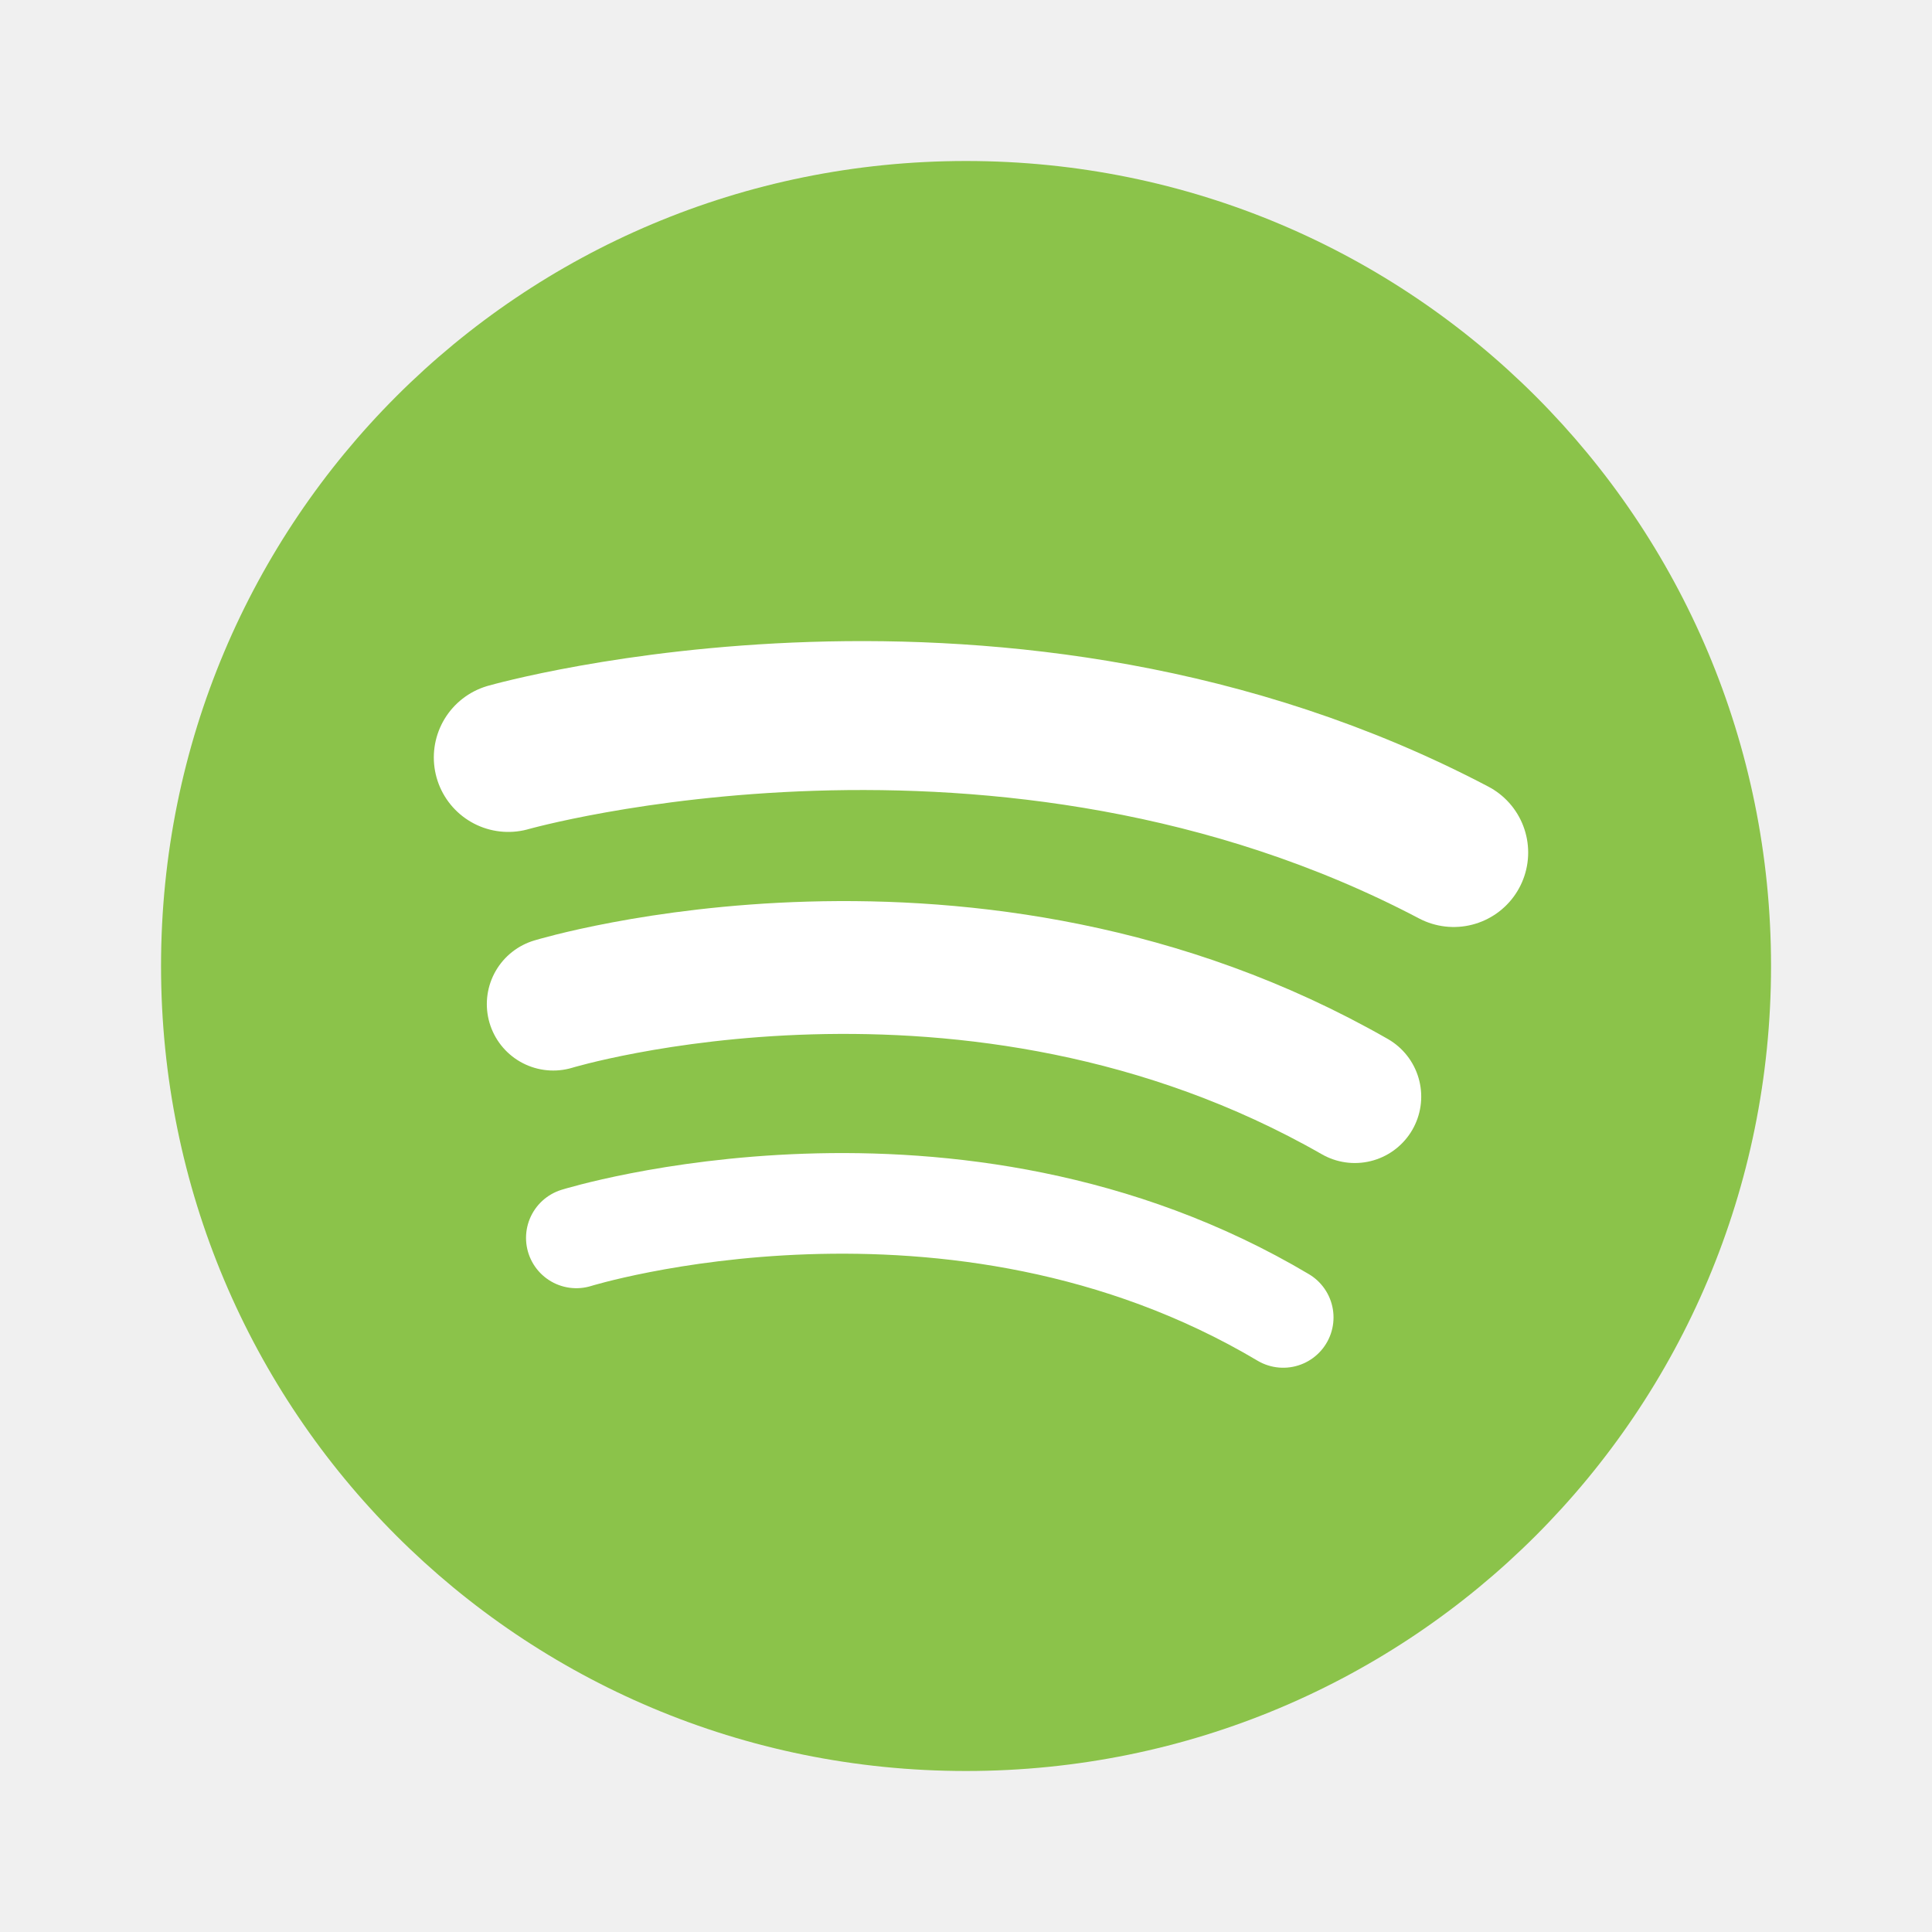
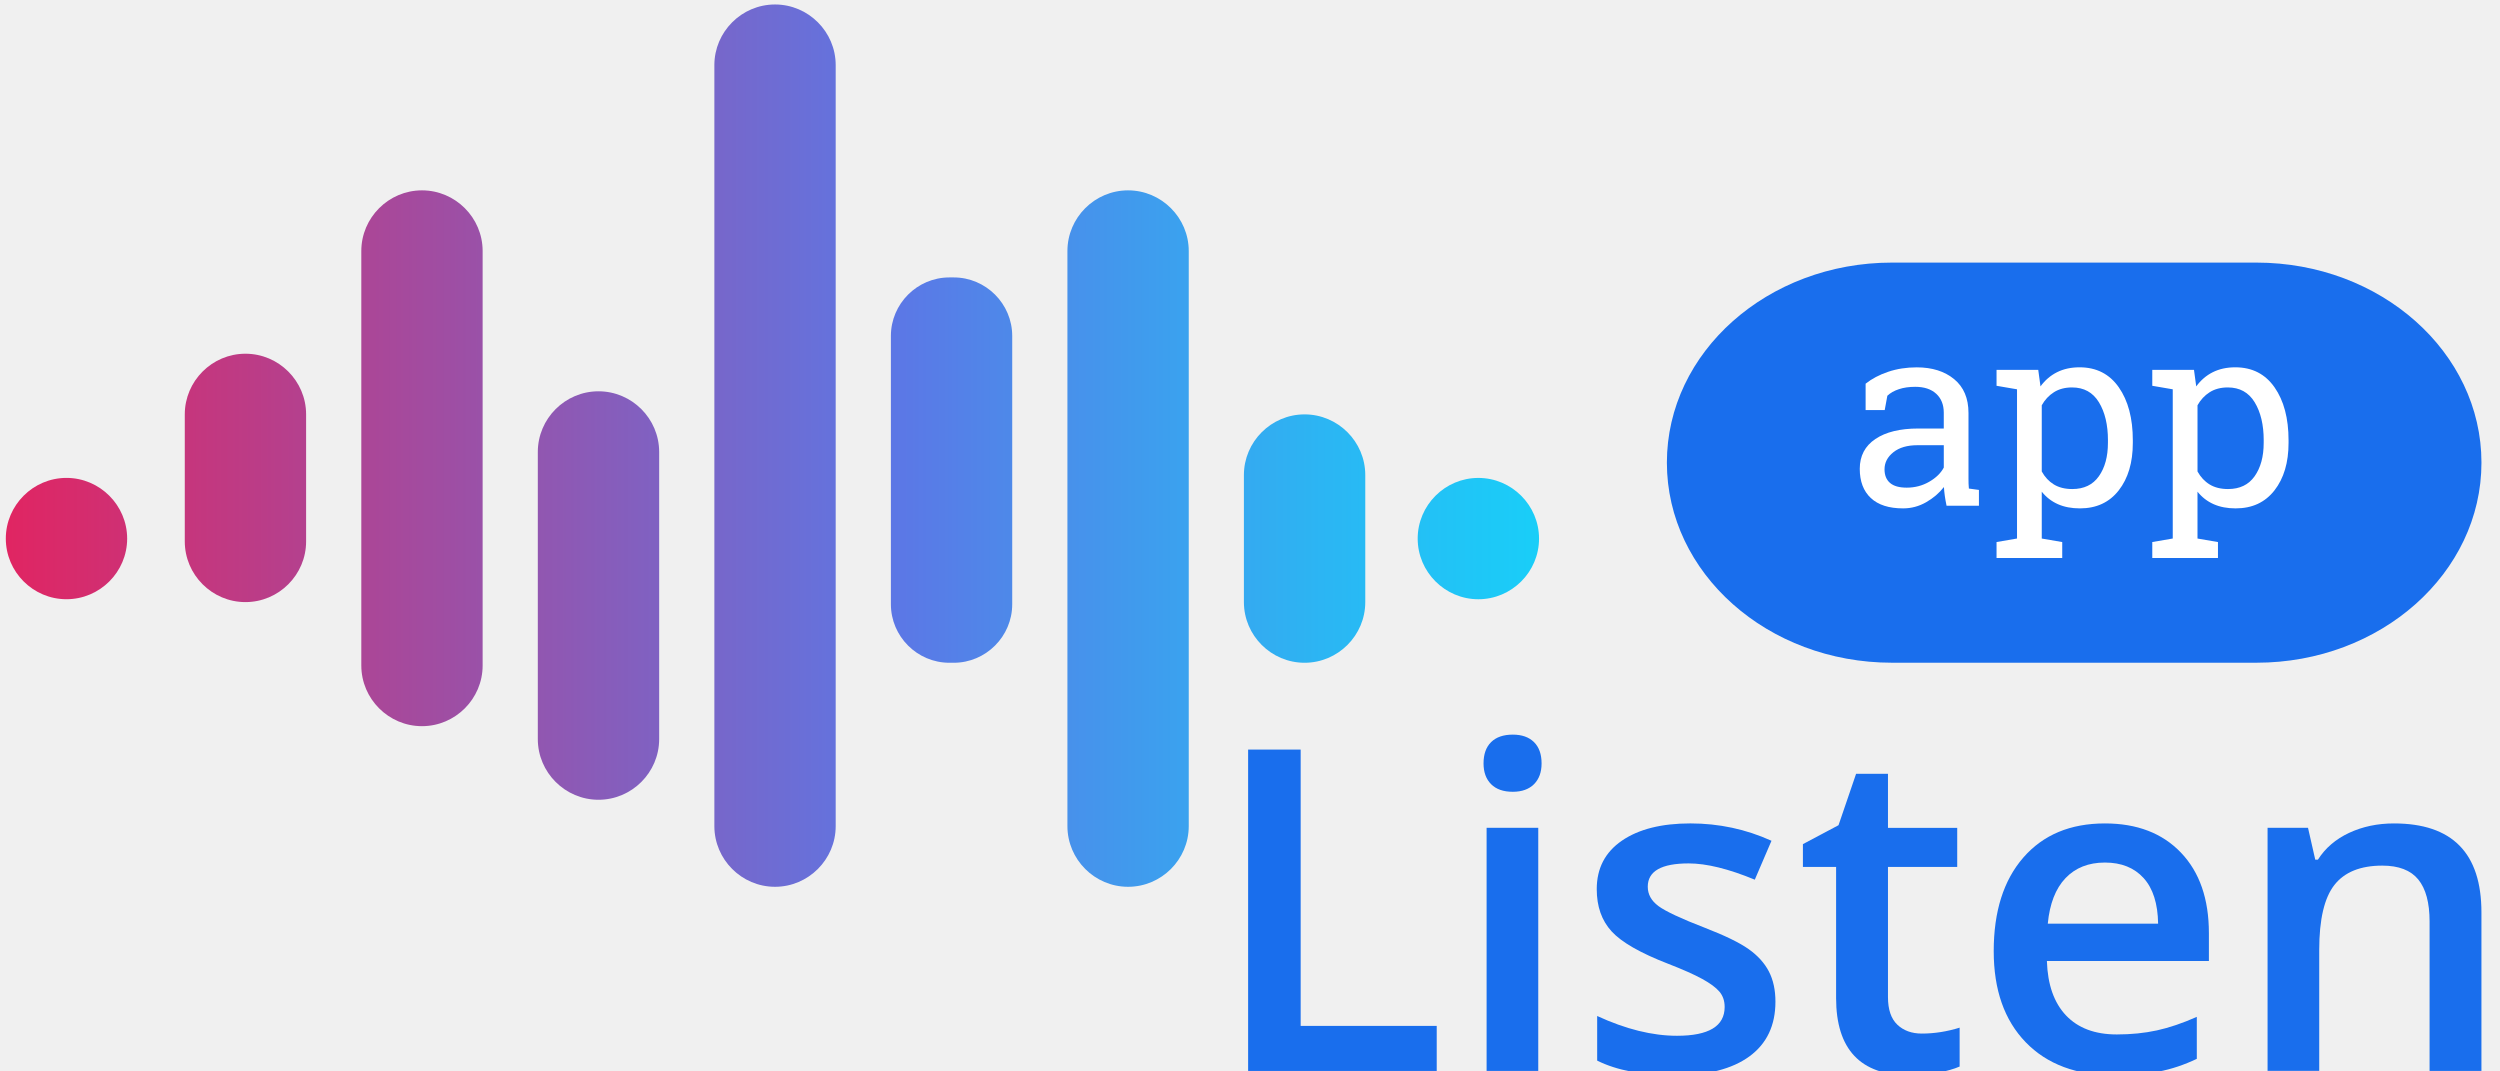
- <svg xmlns="http://www.w3.org/2000/svg" viewBox="0 0 48 48" width="48px" height="48px">
-   <path fill="#8bc34a" d="M24.001,4c-11.077,0-20,8.923-20,20s8.923,20,20,20c11.076,0,20-8.923,20-20S35.077,4,24.001,4z" />
-   <path fill="none" stroke="#fff" stroke-linecap="round" stroke-linejoin="round" stroke-miterlimit="10" stroke-width="3.7" d="M12.628,18.819c0,0,12.319-3.511,23.489,2.362" />
-   <path fill="none" stroke="#fff" stroke-linecap="round" stroke-linejoin="round" stroke-miterlimit="10" stroke-width="3.3" d="M13.745,24.947c0,0,10.372-3.16,19.915,2.298" />
-   <path fill="none" stroke="#fff" stroke-linecap="round" stroke-linejoin="round" stroke-miterlimit="10" stroke-width="2.5" d="M14.319,30.755c0,0,9.351-2.904,17.562,1.976" />
+ <svg xmlns="http://www.w3.org/2000/svg" version="1.1" x="0px" y="0px" width="116.625px" height="49.959px" viewBox="0 0 116.625 49.959" enable-background="new 0 0 116.625 49.959" xml:space="preserve">
+   <g id="Layer_1">
+ </g>
+   <g id="Layer_2">
+     <g>
+       <linearGradient id="SVGID_1_" gradientUnits="userSpaceOnUse" x1="-9.253" y1="22.295" x2="93.085" y2="22.295">
+         <stop offset="0" style="stop-color:#FF1244" />
+         <stop offset="0.502" style="stop-color:#5B78E6" />
+         <stop offset="0.558" style="stop-color:#4C8BEA" />
+         <stop offset="0.696" style="stop-color:#2BB6F3" />
+         <stop offset="0.82" style="stop-color:#14D5FA" />
+         <stop offset="0.926" style="stop-color:#05E7FE" />
+         <stop offset="1" style="stop-color:#00EEFF" />
+       </linearGradient>
+       <path fill="url(#SVGID_1_)" d="M11.45,28.088L11.45,28.088c-1.556,0-2.83-1.273-2.83-2.83v-5.927c0-1.556,1.274-2.83,2.83-2.83    l0,0c1.557,0,2.83,1.274,2.83,2.83v5.927C14.28,26.815,13.007,28.088,11.45,28.088z" />
+       <linearGradient id="SVGID_2_" gradientUnits="userSpaceOnUse" x1="-9.255" y1="25.125" x2="93.1" y2="25.125">
+         <stop offset="0" style="stop-color:#FF1244" />
+         <stop offset="0.502" style="stop-color:#5B78E6" />
+         <stop offset="0.558" style="stop-color:#4C8BEA" />
+         <stop offset="0.696" style="stop-color:#2BB6F3" />
+         <stop offset="0.82" style="stop-color:#14D5FA" />
+         <stop offset="0.926" style="stop-color:#05E7FE" />
+         <stop offset="1" style="stop-color:#00EEFF" />
+       </linearGradient>
+       <path fill="url(#SVGID_2_)" d="M3.101,22.294L3.101,22.294c-1.557,0-2.83,1.274-2.83,2.831l0,0c0,1.557,1.273,2.829,2.83,2.829    l0,0c1.557,0,2.831-1.272,2.831-2.829l0,0C5.931,23.568,4.657,22.294,3.101,22.294z" />
+       <linearGradient id="SVGID_3_" gradientUnits="userSpaceOnUse" x1="-9.252" y1="21.378" x2="93.086" y2="21.378">
+         <stop offset="0" style="stop-color:#FF1244" />
+         <stop offset="0.502" style="stop-color:#5B78E6" />
+         <stop offset="0.558" style="stop-color:#4C8BEA" />
+         <stop offset="0.696" style="stop-color:#2BB6F3" />
+         <stop offset="0.82" style="stop-color:#14D5FA" />
+         <stop offset="0.926" style="stop-color:#05E7FE" />
+         <stop offset="1" style="stop-color:#00EEFF" />
+       </linearGradient>
+       <path fill="url(#SVGID_3_)" d="M19.685,33.876L19.685,33.876c-1.556,0-2.83-1.273-2.83-2.83V11.711    c0-1.557,1.274-2.831,2.83-2.831l0,0c1.557,0,2.83,1.273,2.83,2.831v19.334C22.515,32.603,21.241,33.876,19.685,33.876z" />
+       <linearGradient id="SVGID_4_" gradientUnits="userSpaceOnUse" x1="-9.255" y1="27.782" x2="93.091" y2="27.782">
+         <stop offset="0" style="stop-color:#FF1244" />
+         <stop offset="0.502" style="stop-color:#5B78E6" />
+         <stop offset="0.558" style="stop-color:#4C8BEA" />
+         <stop offset="0.696" style="stop-color:#2BB6F3" />
+         <stop offset="0.82" style="stop-color:#14D5FA" />
+         <stop offset="0.926" style="stop-color:#05E7FE" />
+         <stop offset="1" style="stop-color:#00EEFF" />
+       </linearGradient>
+       <path fill="url(#SVGID_4_)" d="M27.92,37.309L27.92,37.309c-1.557,0-2.831-1.273-2.831-2.831V21.084    c0-1.557,1.273-2.83,2.831-2.83l0,0c1.557,0,2.83,1.273,2.83,2.83v13.394C30.75,36.036,29.477,37.309,27.92,37.309z" />
+       <linearGradient id="SVGID_5_" gradientUnits="userSpaceOnUse" x1="-9.267" y1="25.125" x2="93.097" y2="25.125">
+         <stop offset="0" style="stop-color:#FF1244" />
+         <stop offset="0.502" style="stop-color:#5B78E6" />
+         <stop offset="0.558" style="stop-color:#4C8BEA" />
+         <stop offset="0.696" style="stop-color:#2BB6F3" />
+         <stop offset="0.82" style="stop-color:#14D5FA" />
+         <stop offset="0.926" style="stop-color:#05E7FE" />
+         <stop offset="1" style="stop-color:#00EEFF" />
+       </linearGradient>
+       <path fill="url(#SVGID_5_)" d="M60.859,30.918L60.859,30.918c1.557,0,2.831-1.273,2.831-2.83v-5.927    c0-1.556-1.273-2.83-2.831-2.83l0,0c-1.557,0-2.831,1.274-2.831,2.83v5.927C58.028,29.646,59.302,30.918,60.859,30.918z" />
+       <linearGradient id="SVGID_6_" gradientUnits="userSpaceOnUse" x1="-9.254" y1="25.125" x2="93.092" y2="25.125">
+         <stop offset="0" style="stop-color:#FF1244" />
+         <stop offset="0.502" style="stop-color:#5B78E6" />
+         <stop offset="0.558" style="stop-color:#4C8BEA" />
+         <stop offset="0.696" style="stop-color:#2BB6F3" />
+         <stop offset="0.82" style="stop-color:#14D5FA" />
+         <stop offset="0.926" style="stop-color:#05E7FE" />
+         <stop offset="1" style="stop-color:#00EEFF" />
+       </linearGradient>
+       <path fill="url(#SVGID_6_)" d="M52.625,41.369L52.625,41.369c1.556,0,2.83-1.273,2.83-2.83V11.711c0-1.557-1.274-2.831-2.83-2.831    l0,0c-1.557,0-2.83,1.273-2.83,2.831v26.828C49.795,40.096,51.068,41.369,52.625,41.369z" />
+       <linearGradient id="SVGID_7_" gradientUnits="userSpaceOnUse" x1="-9.259" y1="21.93" x2="93.096" y2="21.93">
+         <stop offset="0" style="stop-color:#FF1244" />
+         <stop offset="0.502" style="stop-color:#5B78E6" />
+         <stop offset="0.558" style="stop-color:#4C8BEA" />
+         <stop offset="0.696" style="stop-color:#2BB6F3" />
+         <stop offset="0.82" style="stop-color:#14D5FA" />
+         <stop offset="0.926" style="stop-color:#05E7FE" />
+         <stop offset="1" style="stop-color:#00EEFF" />
+       </linearGradient>
+       <path fill="url(#SVGID_7_)" d="M44.289,30.918h0.202c1.5,0,2.729-1.229,2.729-2.729V15.671c0-1.501-1.229-2.729-2.729-2.729    h-0.202c-1.501,0-2.729,1.229-2.729,2.729v12.518C41.56,29.69,42.788,30.918,44.289,30.918z" />
+       <linearGradient id="SVGID_8_" gradientUnits="userSpaceOnUse" x1="-9.254" y1="20.789" x2="93.091" y2="20.789">
+         <stop offset="0" style="stop-color:#FF1244" />
+         <stop offset="0.502" style="stop-color:#5B78E6" />
+         <stop offset="0.558" style="stop-color:#4C8BEA" />
+         <stop offset="0.696" style="stop-color:#2BB6F3" />
+         <stop offset="0.82" style="stop-color:#14D5FA" />
+         <stop offset="0.926" style="stop-color:#05E7FE" />
+         <stop offset="1" style="stop-color:#00EEFF" />
+       </linearGradient>
+       <path fill="url(#SVGID_8_)" d="M36.155,41.369L36.155,41.369c-1.557,0-2.83-1.273-2.83-2.83v-35.5c0-1.556,1.273-2.83,2.83-2.83    l0,0c1.556,0,2.83,1.274,2.83,2.83v35.5C38.985,40.096,37.711,41.369,36.155,41.369z" />
+       <linearGradient id="SVGID_9_" gradientUnits="userSpaceOnUse" x1="-9.254" y1="25.125" x2="93.093" y2="25.125">
+         <stop offset="0" style="stop-color:#FF1244" />
+         <stop offset="0.502" style="stop-color:#5B78E6" />
+         <stop offset="0.558" style="stop-color:#4C8BEA" />
+         <stop offset="0.696" style="stop-color:#2BB6F3" />
+         <stop offset="0.82" style="stop-color:#14D5FA" />
+         <stop offset="0.926" style="stop-color:#05E7FE" />
+         <stop offset="1" style="stop-color:#00EEFF" />
+       </linearGradient>
+       <path fill="url(#SVGID_9_)" d="M68.965,27.955L68.965,27.955c1.557,0,2.831-1.272,2.831-2.829l0,0    c0-1.557-1.274-2.831-2.831-2.831l0,0c-1.556,0-2.83,1.274-2.83,2.831l0,0C66.135,26.682,67.409,27.955,68.965,27.955z" />
+     </g>
+     <g>
+       <path fill="#196EED" d="M58.225,49.959V34.968h2.451v12.89h6.347v2.102H58.225z" />
+       <path fill="#196EED" d="M69.207,35.613c0-0.43,0.118-0.762,0.354-0.994c0.236-0.232,0.573-0.349,1.01-0.349    c0.424,0,0.753,0.116,0.99,0.349c0.235,0.232,0.354,0.564,0.354,0.994c0,0.41-0.118,0.733-0.354,0.97    c-0.236,0.235-0.566,0.354-0.99,0.354c-0.438,0-0.774-0.118-1.01-0.354C69.325,36.347,69.207,36.023,69.207,35.613z M71.76,49.959    h-2.41V38.618h2.41V49.959z" />
+       <path fill="#196EED" d="M82.824,46.729c0,1.107-0.403,1.957-1.21,2.549c-0.807,0.591-1.962,0.887-3.466,0.887    c-1.511,0-2.724-0.229-3.64-0.688v-2.081c1.333,0.615,2.574,0.923,3.722,0.923c1.483,0,2.225-0.447,2.225-1.344    c0-0.287-0.082-0.525-0.246-0.717s-0.434-0.391-0.81-0.596s-0.899-0.437-1.569-0.697c-1.306-0.505-2.189-1.011-2.65-1.518    c-0.462-0.505-0.692-1.161-0.692-1.969c0-0.97,0.391-1.724,1.174-2.261c0.783-0.536,1.848-0.805,3.194-0.805    c1.333,0,2.594,0.271,3.784,0.81l-0.779,1.815c-1.224-0.506-2.252-0.759-3.086-0.759c-1.271,0-1.907,0.362-1.907,1.087    c0,0.355,0.166,0.656,0.497,0.902s1.055,0.585,2.169,1.015c0.937,0.363,1.617,0.694,2.041,0.995s0.738,0.647,0.943,1.041    C82.722,45.712,82.824,46.183,82.824,46.729z" />
+       <path fill="#196EED" d="M89.653,48.216c0.588,0,1.176-0.093,1.764-0.276v1.814c-0.267,0.116-0.61,0.214-1.03,0.292    c-0.421,0.079-0.856,0.118-1.308,0.118c-2.283,0-3.425-1.203-3.425-3.609v-6.111h-1.548v-1.066l1.661-0.882l0.82-2.399h1.487    v2.522h3.23v1.825h-3.23v6.07c0,0.581,0.145,1.01,0.436,1.287C88.8,48.077,89.182,48.216,89.653,48.216z" />
+       <path fill="#196EED" d="M98.636,50.164c-1.764,0-3.143-0.515-4.137-1.543c-0.995-1.029-1.492-2.445-1.492-4.25    c0-1.853,0.461-3.309,1.384-4.369c0.923-1.059,2.191-1.589,3.804-1.589c1.497,0,2.68,0.455,3.548,1.364s1.302,2.16,1.302,3.752    v1.303h-7.557c0.034,1.101,0.332,1.946,0.892,2.538c0.561,0.591,1.35,0.887,2.369,0.887c0.67,0,1.293-0.063,1.871-0.189    c0.578-0.127,1.198-0.337,1.861-0.631v1.958c-0.588,0.281-1.183,0.479-1.784,0.596C100.095,50.105,99.408,50.164,98.636,50.164z     M98.195,40.238c-0.766,0-1.379,0.243-1.841,0.729c-0.461,0.485-0.736,1.192-0.825,2.122h5.147    c-0.014-0.937-0.239-1.646-0.677-2.128C99.562,40.479,98.96,40.238,98.195,40.238z" />
+       <path fill="#196EED" d="M115.76,49.959h-2.42v-6.973c0-0.875-0.176-1.527-0.528-1.959c-0.353-0.43-0.911-0.646-1.677-0.646    c-1.019,0-1.764,0.301-2.235,0.902s-0.708,1.61-0.708,3.024v5.65h-2.41V38.618h1.887l0.338,1.487h0.123    c0.342-0.54,0.827-0.957,1.456-1.252c0.629-0.293,1.326-0.44,2.092-0.44c2.721,0,4.081,1.384,4.081,4.153V49.959z" />
+     </g>
+     <g>
+       <path fill="#196EED" d="M115.76,21.583c0,5.155-4.701,9.333-10.5,9.333h-17c-5.799,0-10.5-4.179-10.5-9.333l0,0    c0-5.155,4.701-9.333,10.5-9.333h17C111.059,12.25,115.76,16.428,115.76,21.583L115.76,21.583z" />
+       <g>
+         <path fill="#FFFFFF" d="M90.807,23.593c-0.035-0.172-0.063-0.326-0.082-0.463s-0.033-0.273-0.041-0.41     c-0.223,0.285-0.501,0.522-0.835,0.712s-0.69,0.284-1.069,0.284c-0.66,0-1.162-0.161-1.506-0.483s-0.516-0.776-0.516-1.362     c0-0.602,0.243-1.065,0.729-1.392s1.153-0.489,2.001-0.489h1.189v-0.738c0-0.371-0.117-0.665-0.352-0.882     s-0.561-0.325-0.979-0.325c-0.289,0-0.544,0.037-0.765,0.111s-0.399,0.176-0.536,0.305l-0.123,0.668h-0.891v-1.23     c0.289-0.23,0.639-0.415,1.049-0.554s0.855-0.208,1.336-0.208c0.719,0,1.301,0.184,1.746,0.551s0.668,0.893,0.668,1.576v3.053     c0,0.082,0.001,0.162,0.003,0.24s0.007,0.156,0.015,0.234l0.469,0.064v0.738H90.807z M88.949,22.749     c0.383,0,0.732-0.092,1.049-0.275s0.543-0.404,0.68-0.662v-1.043h-1.23c-0.473,0-0.847,0.109-1.122,0.328     s-0.413,0.484-0.413,0.797c0,0.277,0.086,0.489,0.258,0.636S88.602,22.749,88.949,22.749z" />
+         <path fill="#FFFFFF" d="M93.139,25.286l0.955-0.164v-6.961l-0.955-0.164v-0.744h1.945l0.105,0.773     c0.211-0.289,0.468-0.51,0.771-0.662s0.653-0.229,1.052-0.229c0.785,0,1.396,0.312,1.831,0.935s0.653,1.446,0.653,2.47v0.123     c0,0.914-0.219,1.651-0.656,2.212s-1.041,0.841-1.811,0.841c-0.391,0-0.733-0.065-1.028-0.196s-0.546-0.325-0.753-0.583v2.186     l0.955,0.164v0.744h-3.064V25.286z M98.336,20.54c0-0.723-0.141-1.314-0.422-1.775s-0.699-0.691-1.254-0.691     c-0.328,0-0.609,0.074-0.844,0.223s-0.424,0.352-0.568,0.609v3.088c0.145,0.262,0.333,0.464,0.565,0.606s0.519,0.214,0.858,0.214     c0.547,0,0.961-0.199,1.242-0.598s0.422-0.916,0.422-1.553V20.54z" />
+         <path fill="#FFFFFF" d="M100.404,25.286l0.955-0.164v-6.961l-0.955-0.164v-0.744h1.945l0.105,0.773     c0.211-0.289,0.468-0.51,0.771-0.662s0.653-0.229,1.052-0.229c0.785,0,1.396,0.312,1.831,0.935s0.653,1.446,0.653,2.47v0.123     c0,0.914-0.219,1.651-0.656,2.212s-1.041,0.841-1.811,0.841c-0.391,0-0.733-0.065-1.028-0.196s-0.546-0.325-0.753-0.583v2.186     l0.955,0.164v0.744h-3.064V25.286z M105.602,20.54c0-0.723-0.141-1.314-0.422-1.775s-0.699-0.691-1.254-0.691     c-0.328,0-0.609,0.074-0.844,0.223s-0.424,0.352-0.568,0.609v3.088c0.145,0.262,0.333,0.464,0.565,0.606s0.519,0.214,0.858,0.214     c0.547,0,0.961-0.199,1.242-0.598s0.422-0.916,0.422-1.553V20.54z" />
+       </g>
+     </g>
+   </g>
</svg>
